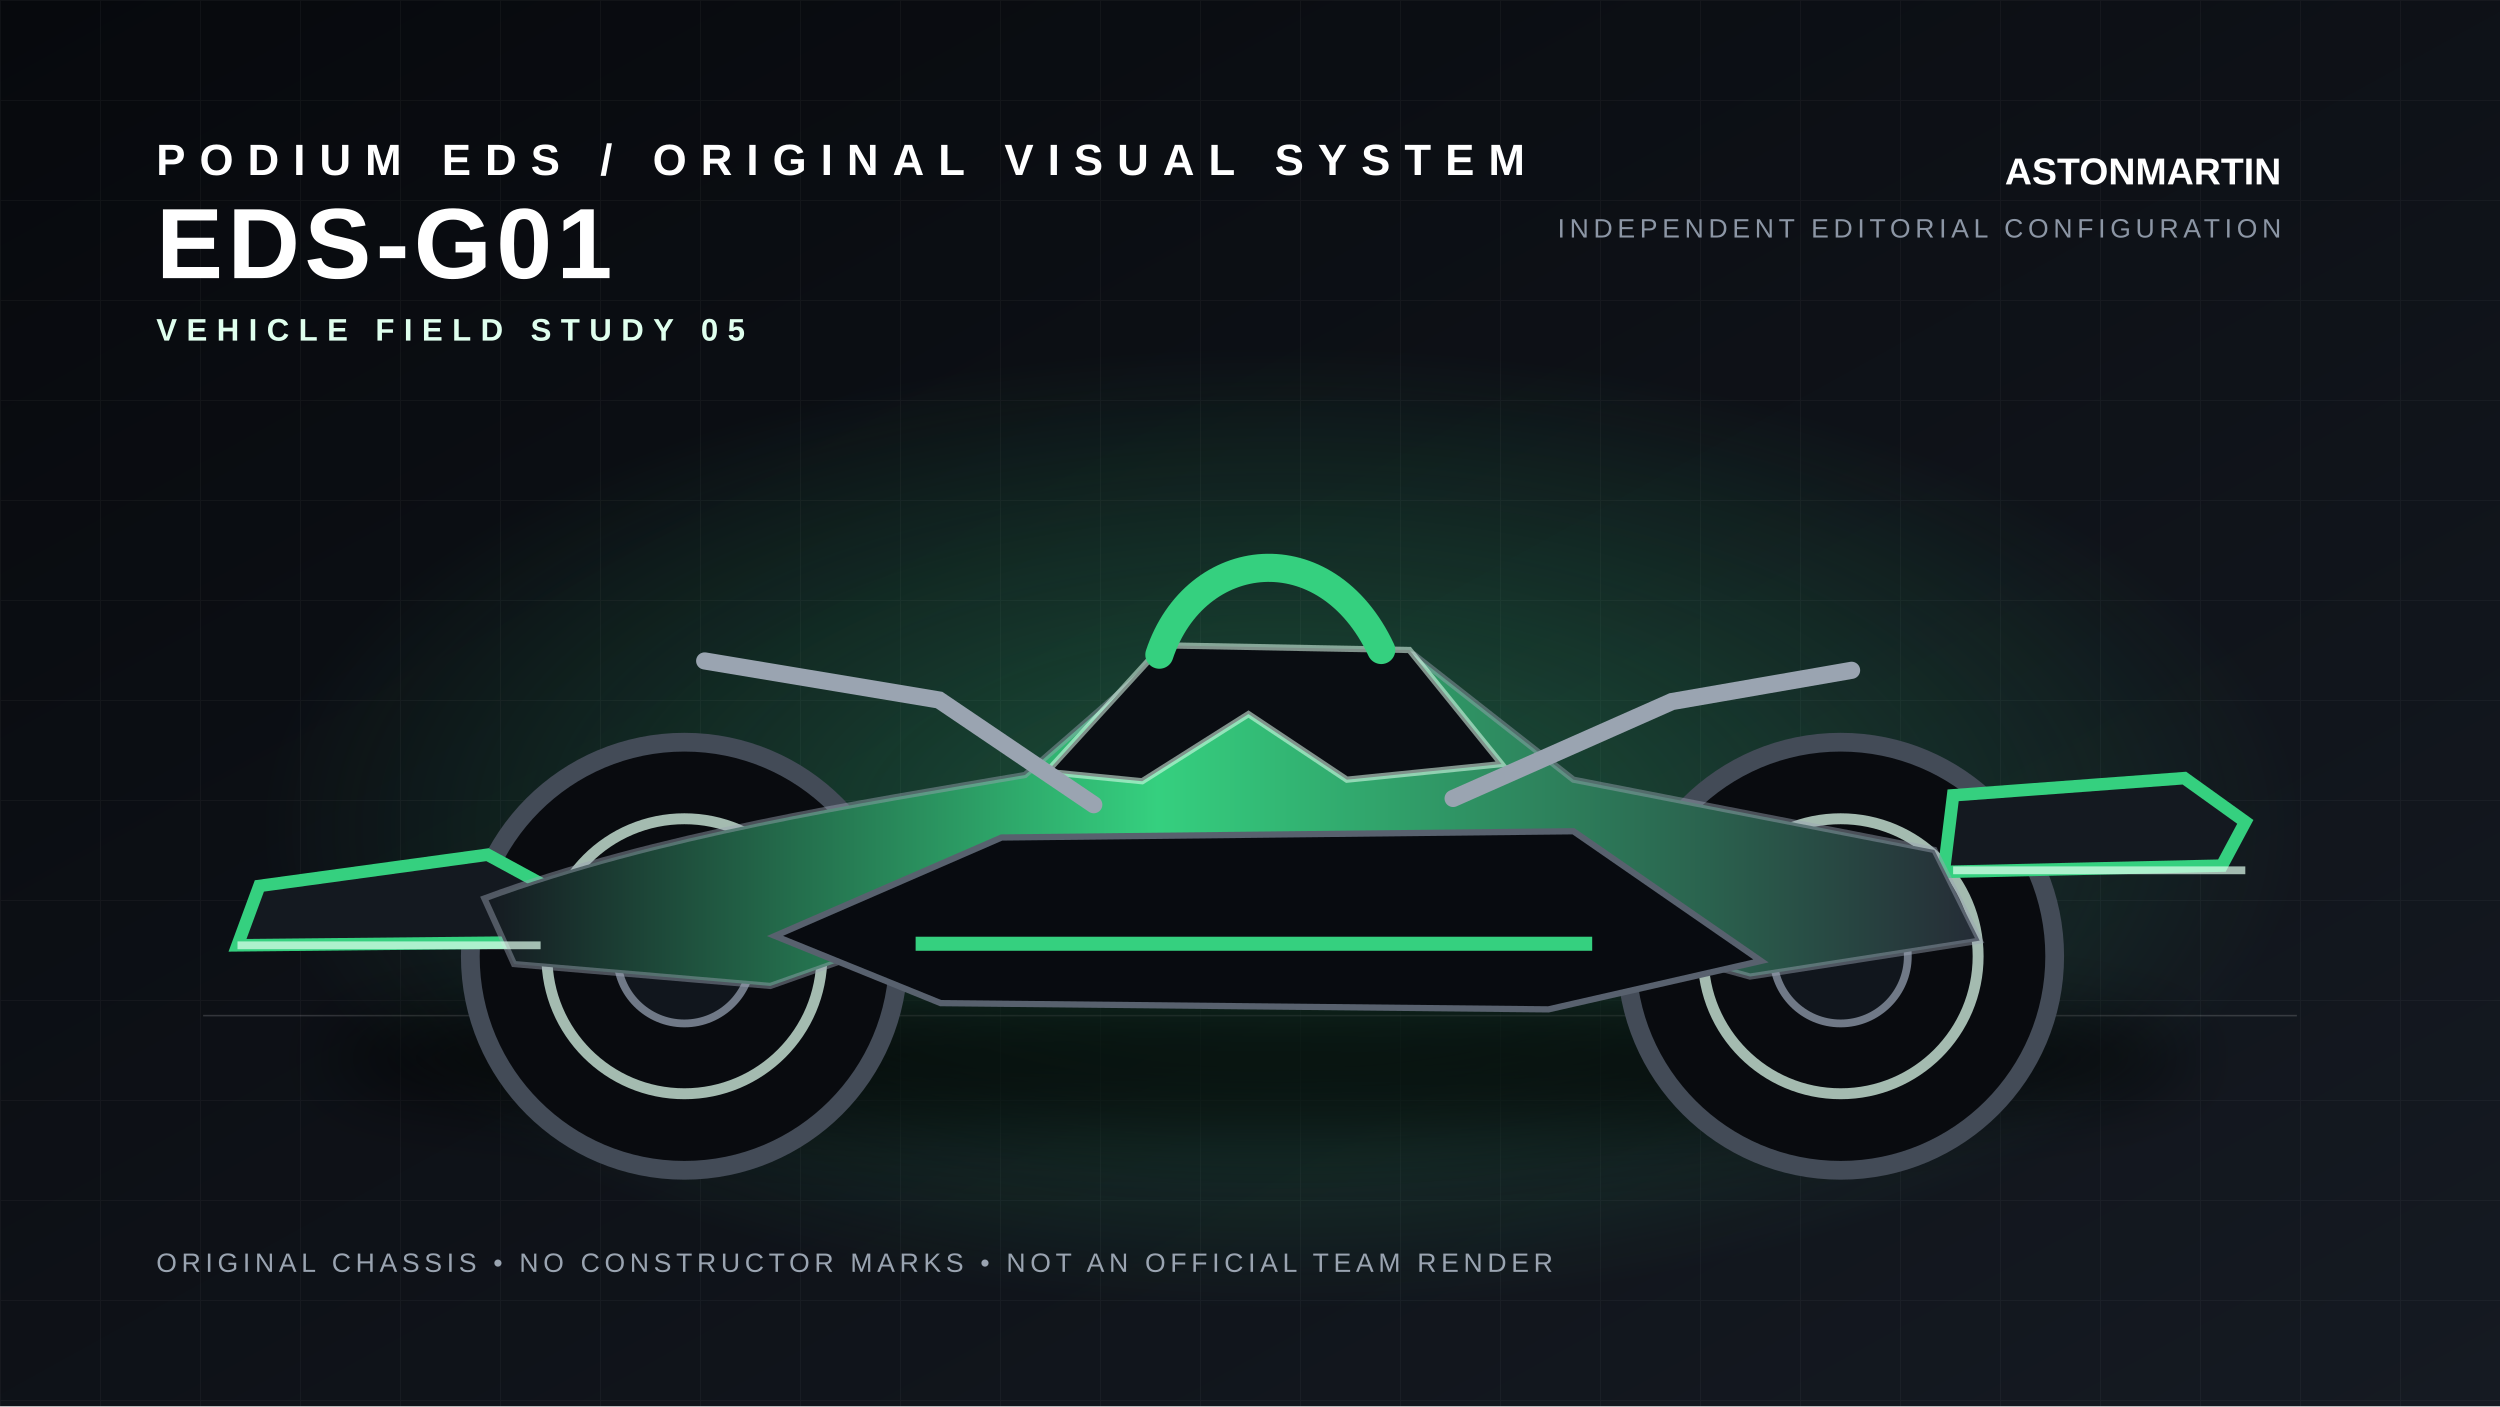
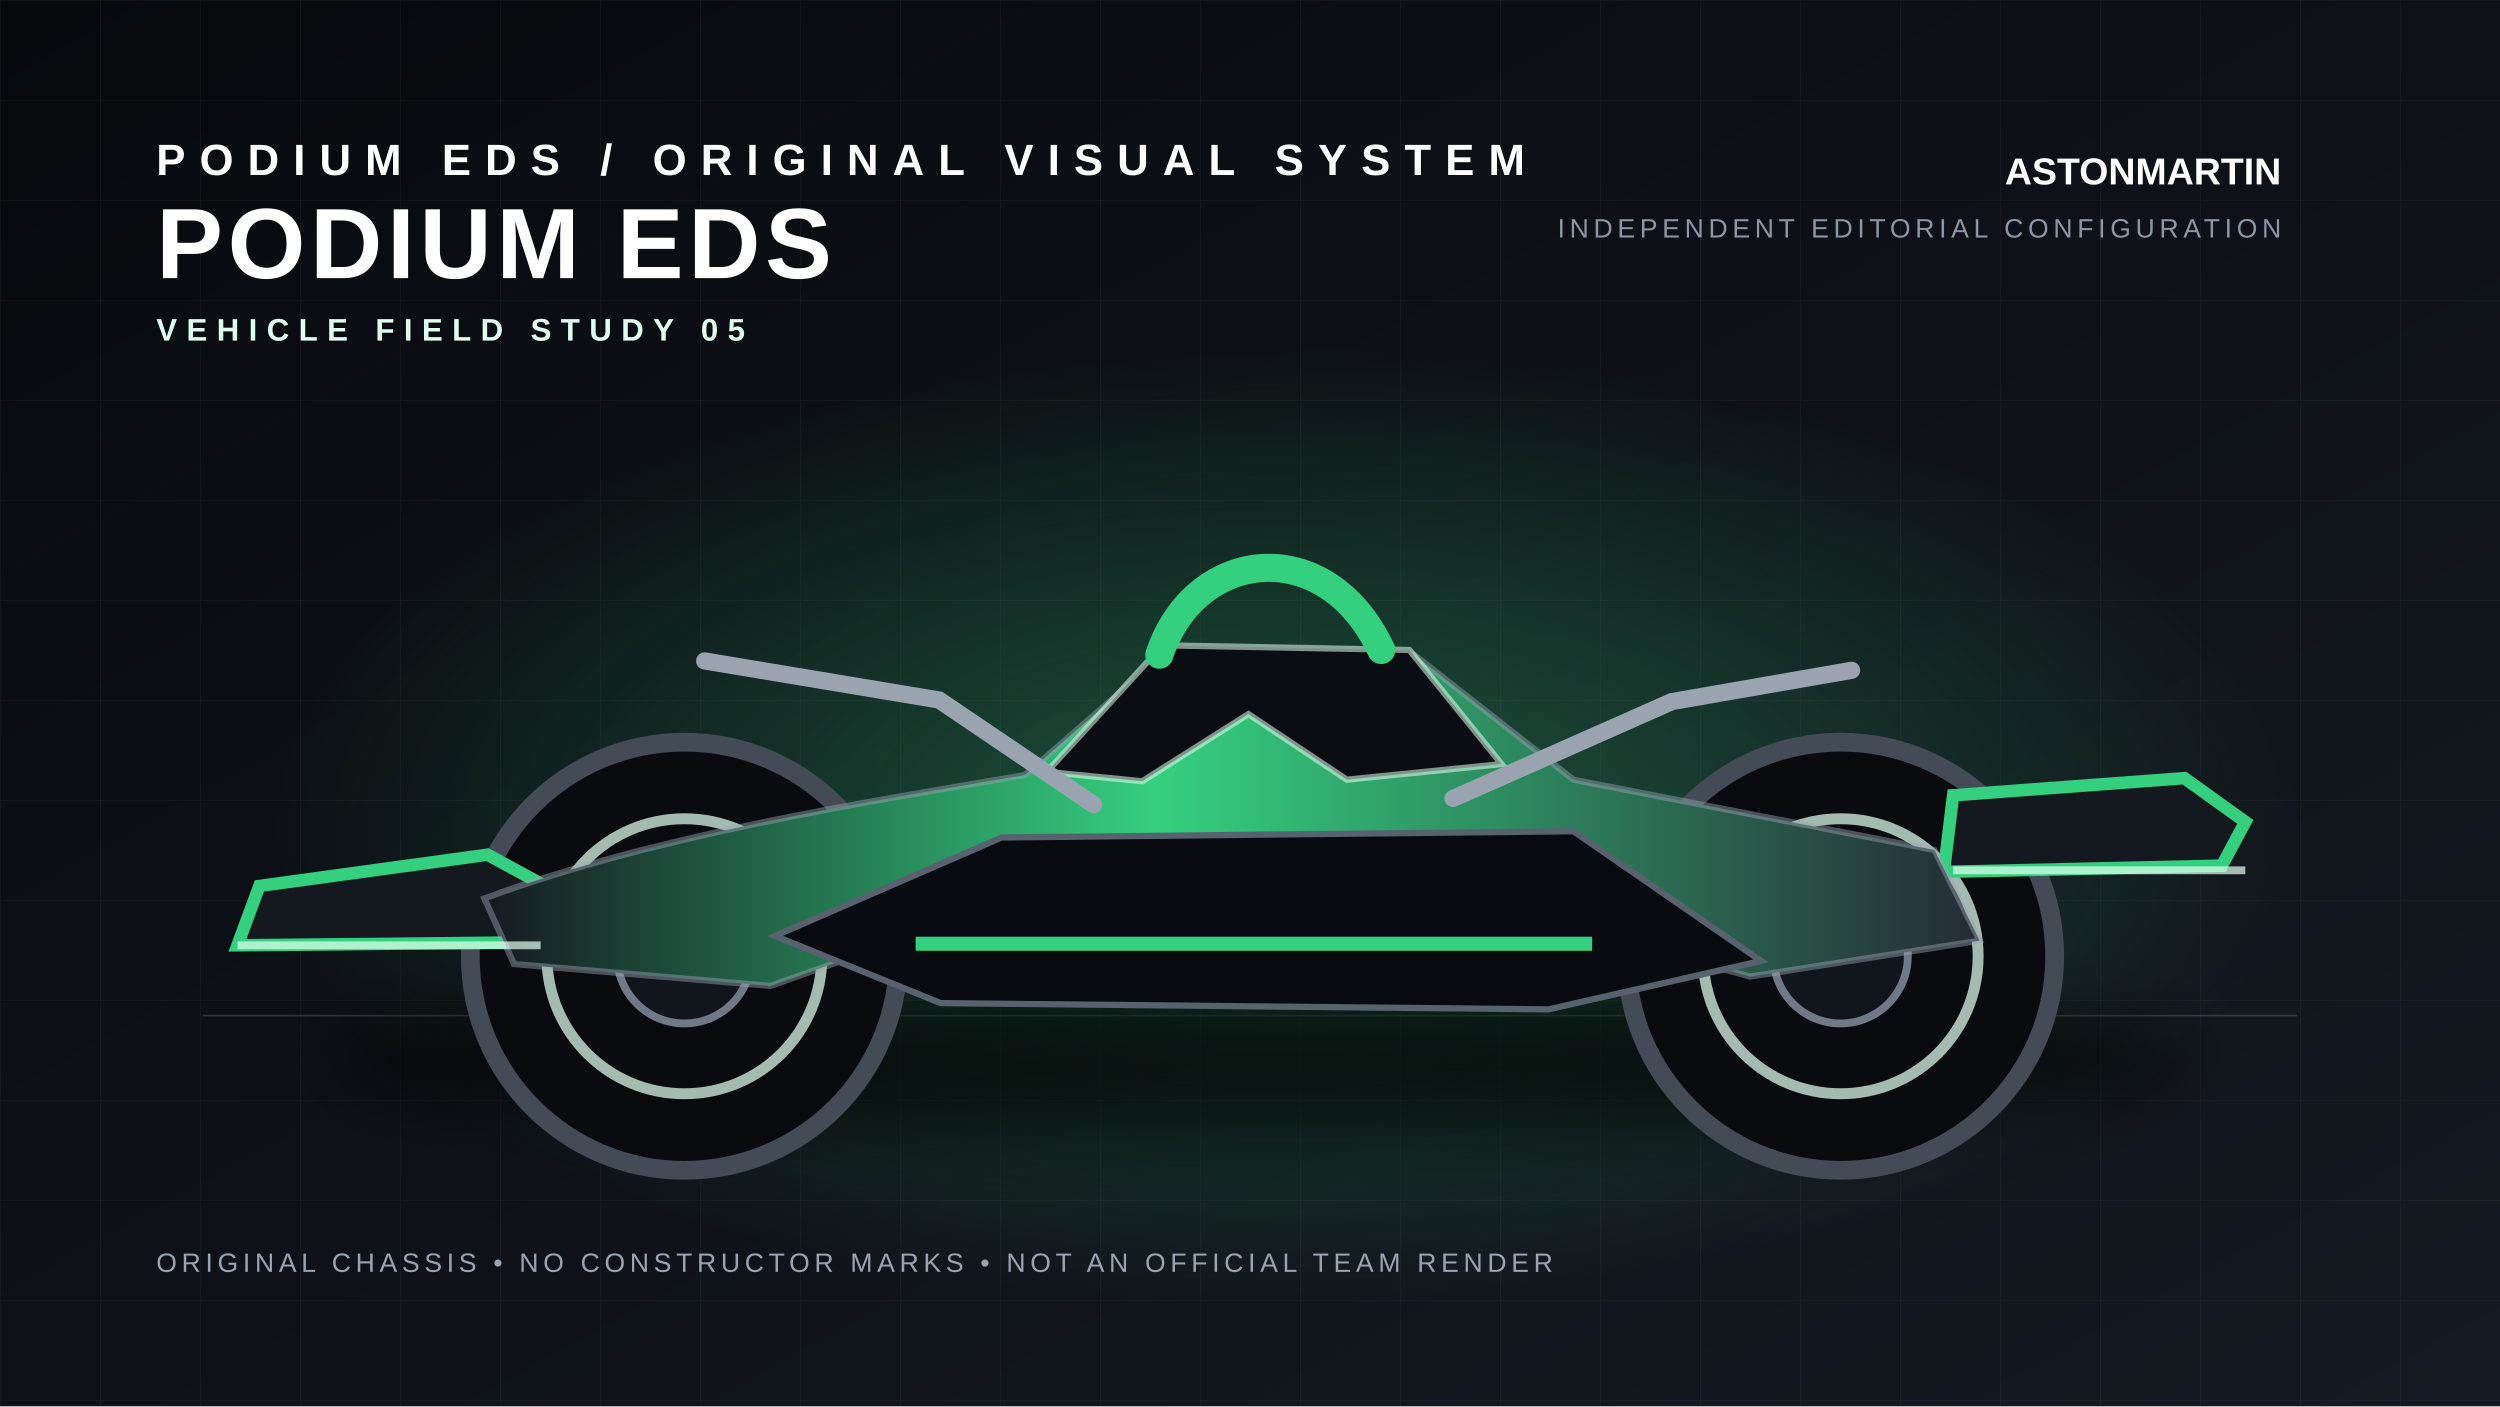
<svg xmlns="http://www.w3.org/2000/svg" viewBox="0 0 1600 900" role="img" aria-labelledby="title desc">
  <defs>
    <linearGradient id="bg" x1="0" y1="0" x2="1" y2="1">
      <stop stop-color="#07090d" />
      <stop offset="1" stop-color="#151a22" />
    </linearGradient>
    <linearGradient id="body" x1="0" y1="0" x2="1" y2="0">
      <stop stop-color="#151a21" />
      <stop offset=".45" stop-color="#35d07f" />
      <stop offset="1" stop-color="#252c36" />
    </linearGradient>
    <radialGradient id="glow">
      <stop stop-color="#35d07f" stop-opacity=".35" />
      <stop offset="1" stop-color="#35d07f" stop-opacity="0" />
    </radialGradient>
    <filter id="shadow" x="-20%" y="-50%" width="140%" height="200%">
      <feGaussianBlur stdDeviation="22" />
    </filter>
    <pattern id="grid" width="64" height="64" patternUnits="userSpaceOnUse">
      <path d="M64 0H0V64" fill="none" stroke="#ffffff" stroke-opacity=".045" />
    </pattern>
  </defs>
  <rect width="1600" height="900" fill="url(#bg)" />
  <rect width="1600" height="900" fill="url(#grid)" />
  <ellipse cx="820" cy="530" rx="650" ry="310" fill="url(#glow)" />
  <path d="M130 650H1470" stroke="#ffffff" stroke-opacity=".16" />
  <ellipse cx="805" cy="677" rx="595" ry="48" fill="#000" opacity=".62" filter="url(#shadow)" />
  <g transform="translate(0 24)">
    <g fill="#090b0f" stroke="#434b57" stroke-width="12">
      <circle cx="438" cy="588" r="137" />
      <circle cx="1178" cy="588" r="137" />
    </g>
    <g fill="none" stroke="#dfffee" stroke-opacity=".72" stroke-width="7">
      <circle cx="438" cy="588" r="88" />
      <circle cx="1178" cy="588" r="88" />
    </g>
    <g fill="#11161d" stroke="#707987" stroke-width="5">
      <circle cx="438" cy="588" r="43" />
      <circle cx="1178" cy="588" r="43" />
    </g>
    <path d="M166 543L312 523 358 548 347 579 152 581Z" fill="#141920" stroke="#35d07f" stroke-width="8" />
    <path d="M1250 485L1398 474 1437 502 1422 530 1244 534Z" fill="#141920" stroke="#35d07f" stroke-width="8" />
    <path d="M310 551C421 510 551 490 656 472L748 392 905 395 1007 475 1238 520 1267 578 1120 601 1008 570 592 572 493 607 329 593Z" fill="url(#body)" stroke="#9da6b4" stroke-opacity=".45" stroke-width="4" />
    <path d="M670 470L744 389 902 392 961 465 862 475 799 433 731 476Z" fill="#0a0d12" stroke="#dfffee" stroke-opacity=".55" stroke-width="4" />
    <path d="M742 395C765 326 849 317 884 392" fill="none" stroke="#35d07f" stroke-width="18" stroke-linecap="round" />
    <path d="M496 575L641 512 1007 508 1127 591 991 622 602 618Z" fill="#080b10" stroke="#58616e" stroke-width="4" />
    <path d="M586 580L1019 580" stroke="#35d07f" stroke-width="9" />
    <path d="M700 491L601 424 451 399" fill="none" stroke="#9aa4b1" stroke-width="11" stroke-linecap="round" />
    <path d="M930 487L1070 425 1185 405" fill="none" stroke="#9aa4b1" stroke-width="11" stroke-linecap="round" />
    <path d="M152 581H346M1250 533H1437" stroke="#dfffee" stroke-width="5" opacity=".7" />
  </g>
  <g font-family="Arial, Helvetica, sans-serif" fill="#fff">
    <text x="100" y="112" font-size="28" font-weight="700" letter-spacing="9">PODIUM EDS / ORIGINAL VISUAL SYSTEM</text>
-     <text x="100" y="178" font-size="64" font-weight="800" letter-spacing="3">EDS-G01</text>
+     <text x="100" y="178" font-size="64" font-weight="800" letter-spacing="3">PODIUM EDS</text>
    <text x="100" y="218" fill="#dfffee" font-size="20" font-weight="700" letter-spacing="6">VEHICLE FIELD STUDY 05</text>
    <text x="1460" y="118" text-anchor="end" font-size="24" font-weight="700">ASTONMARTIN</text>
    <text x="1460" y="152" text-anchor="end" fill="#8c96a5" font-size="17" letter-spacing="3">INDEPENDENT EDITORIAL CONFIGURATION</text>
    <text x="100" y="814" fill="#9aa4b1" font-size="17" letter-spacing="3">ORIGINAL CHASSIS • NO CONSTRUCTOR MARKS • NOT AN OFFICIAL TEAM RENDER</text>
  </g>
</svg>
